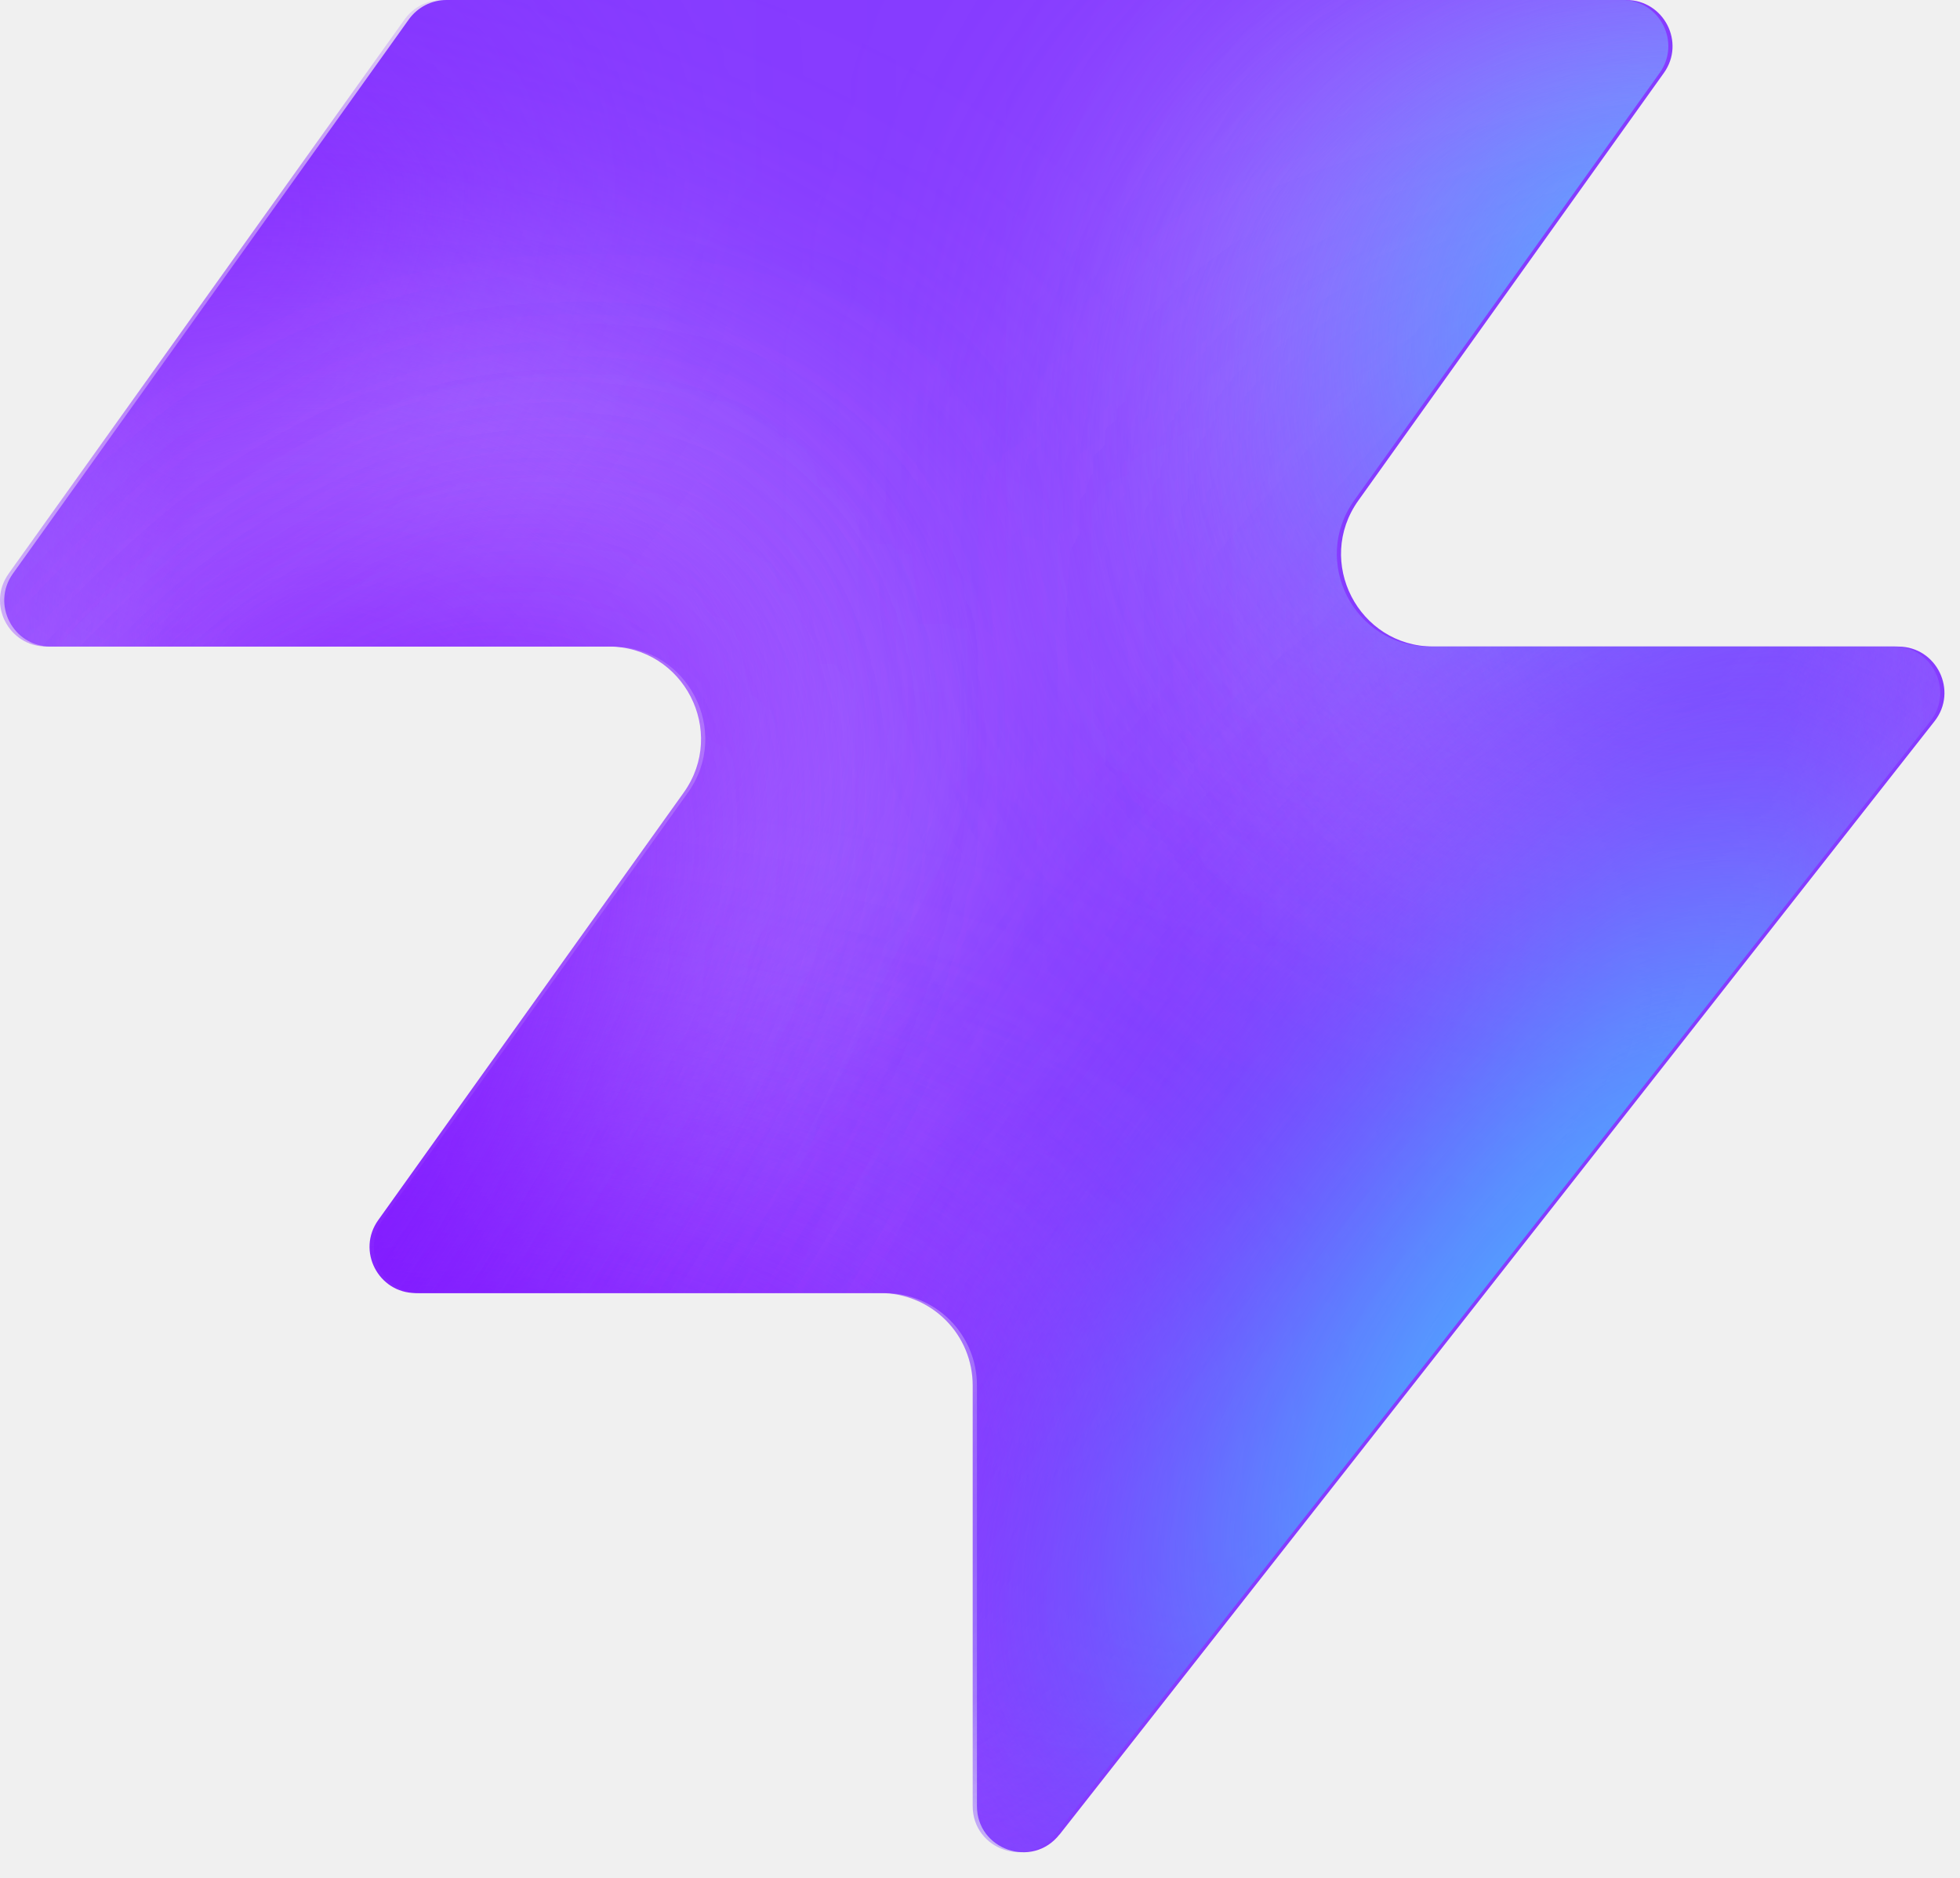
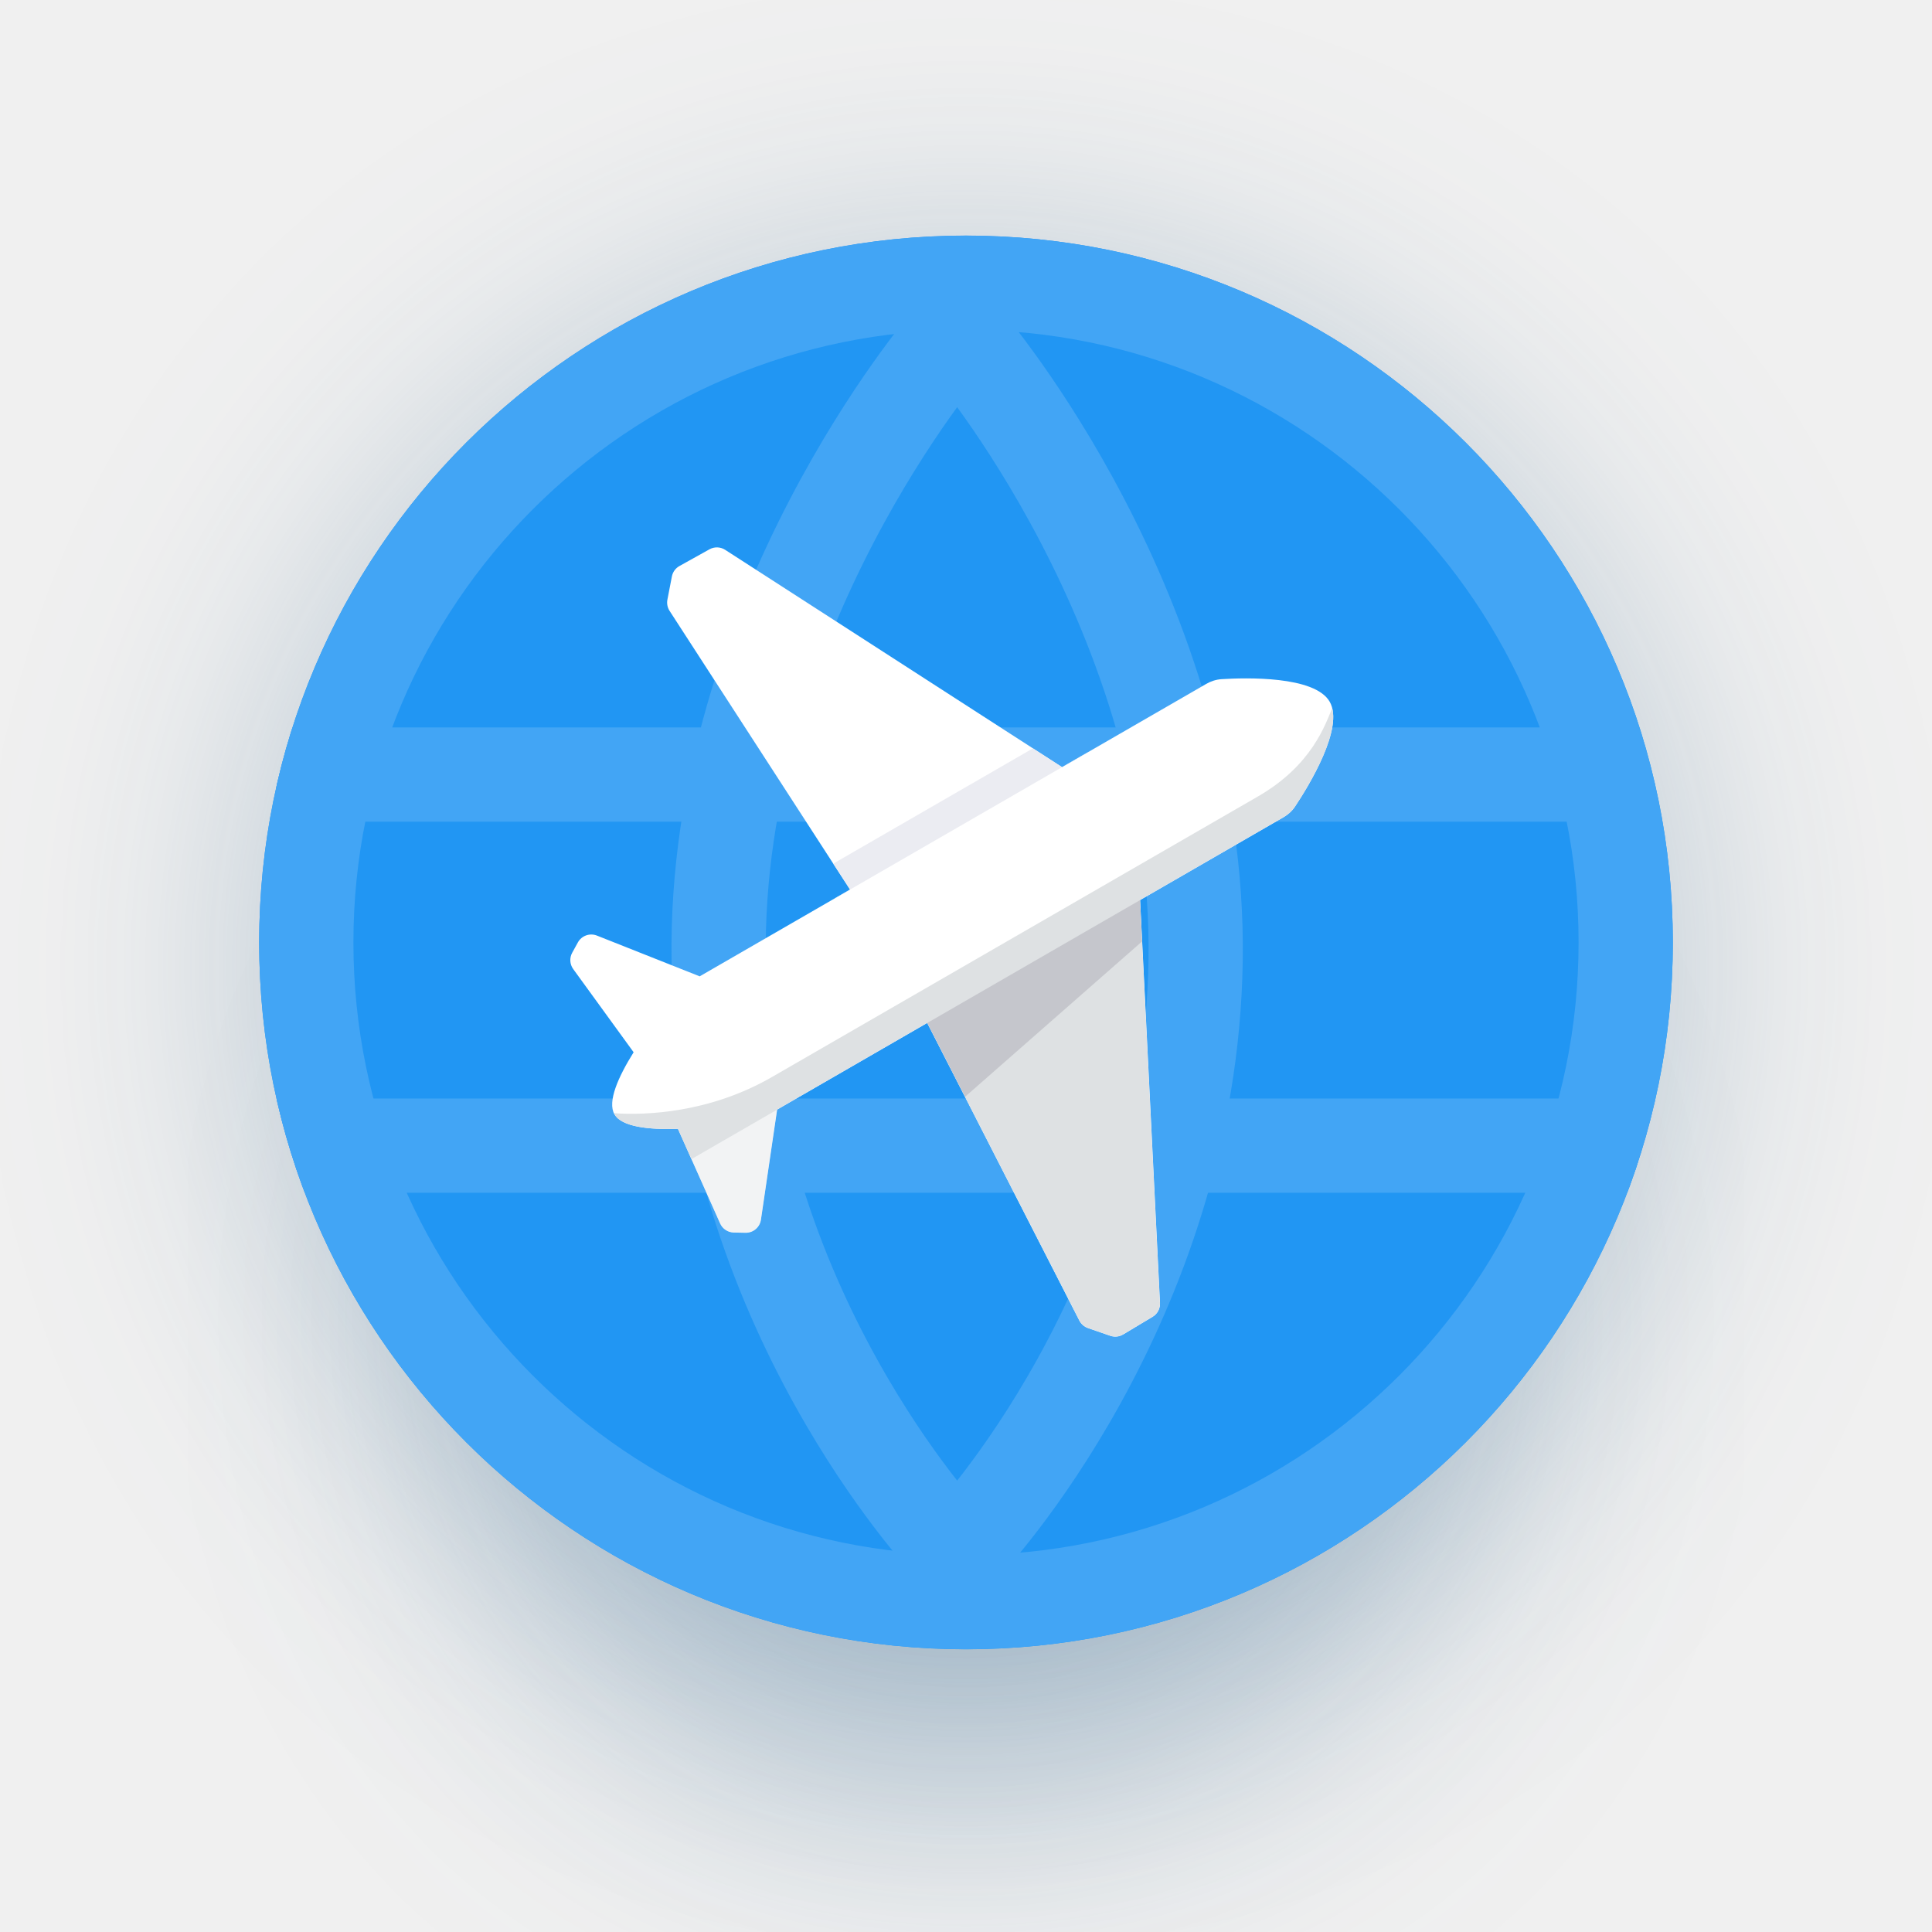
- <svg xmlns="http://www.w3.org/2000/svg" width="48" height="46" fill="none" viewBox="0 0 48 46">
-   <path fill="#863bff" d="M25.946 44.938c-.664.845-2.021.375-2.021-.698V33.937a2.26 2.26 0 0 0-2.262-2.262H10.287c-.92 0-1.456-1.04-.92-1.788l7.48-10.471c1.07-1.497 0-3.578-1.842-3.578H1.237c-.92 0-1.456-1.04-.92-1.788L10.013.474c.214-.297.556-.474.92-.474h28.894c.92 0 1.456 1.04.92 1.788l-7.48 10.471c-1.07 1.498 0 3.579 1.842 3.579h11.377c.943 0 1.473 1.088.89 1.83L25.947 44.94z" style="fill:#863bff;fill:color(display-p3 .525 .23 1);fill-opacity:1" />
-   <mask id="a" width="48" height="46" x="0" y="0" maskUnits="userSpaceOnUse" style="mask-type:alpha">
-     <path fill="#000" d="M25.842 44.938c-.664.844-2.021.375-2.021-.698V33.937a2.26 2.26 0 0 0-2.262-2.262H10.183c-.92 0-1.456-1.04-.92-1.788l7.48-10.471c1.07-1.498 0-3.579-1.842-3.579H1.133c-.92 0-1.456-1.04-.92-1.787L9.91.473c.214-.297.556-.474.92-.474h28.894c.92 0 1.456 1.04.92 1.788l-7.48 10.471c-1.07 1.498 0 3.578 1.842 3.578h11.377c.943 0 1.473 1.088.89 1.832L25.843 44.94z" style="fill:#000;fill-opacity:1" />
+ <svg xmlns="http://www.w3.org/2000/svg" viewBox="0 0 82 82" fill="none">
+   <g filter="url(#filter0_d_1_179)">
+     <path fill-rule="evenodd" clip-rule="evenodd" d="M41 70C53.15 70 63 60.15 63 48C63 35.85 53.15 26 41 26C28.85 26 19 35.85 19 48C19 60.15 28.85 70 41 70Z" fill="black" fill-opacity="0.01" />
+   </g>
+   <g filter="url(#filter1_d_1_179)">
+     <path fill-rule="evenodd" clip-rule="evenodd" d="M41 70C57.569 70 71 56.569 71 40C71 23.431 57.569 10 41 10C24.431 10 11 23.431 11 40C11 56.569 24.431 70 41 70Z" fill="#2196F3" />
+     <path d="M41 12C56.464 12 69 24.536 69 40C69 55.464 56.464 68 41 68C25.536 68 13 55.464 13 40C13 24.536 25.536 12 41 12Z" stroke="#42A5F5" stroke-width="4" />
+   </g>
+   <mask id="mask0_1_179" style="mask-type:luminance" maskUnits="userSpaceOnUse" x="11" y="10" width="60" height="60">
+     <path fill-rule="evenodd" clip-rule="evenodd" d="M41 70C57.569 70 71 56.569 71 40C71 23.431 57.569 10 41 10C24.431 10 11 23.431 11 40C11 56.569 24.431 70 41 70Z" fill="white" />
  </mask>
-   <g mask="url(#a)">
-     <g filter="url(#b)">
-       <ellipse cx="5.508" cy="14.704" fill="#ede6ff" rx="5.508" ry="14.704" style="fill:#ede6ff;fill:color(display-p3 .927 .903 1);fill-opacity:1" transform="matrix(.00324 1 1 -.00324 -4.47 31.516)" />
-     </g>
-     <g filter="url(#c)">
-       <ellipse cx="10.399" cy="29.851" fill="#ede6ff" rx="10.399" ry="29.851" style="fill:#ede6ff;fill:color(display-p3 .927 .903 1);fill-opacity:1" transform="matrix(.00324 1 1 -.00324 -39.328 7.883)" />
-     </g>
-     <g filter="url(#d)">
-       <ellipse cx="5.508" cy="30.487" fill="#7e14ff" rx="5.508" ry="30.487" style="fill:#7e14ff;fill:color(display-p3 .492 .077 1);fill-opacity:1" transform="rotate(89.814 -25.913 -14.639)scale(1 -1)" />
-     </g>
-     <g filter="url(#e)">
-       <ellipse cx="5.508" cy="30.599" fill="#7e14ff" rx="5.508" ry="30.599" style="fill:#7e14ff;fill:color(display-p3 .492 .077 1);fill-opacity:1" transform="rotate(89.814 -32.644 -3.334)scale(1 -1)" />
-     </g>
-     <g filter="url(#f)">
-       <ellipse cx="5.508" cy="30.599" fill="#7e14ff" rx="5.508" ry="30.599" style="fill:#7e14ff;fill:color(display-p3 .492 .077 1);fill-opacity:1" transform="matrix(.00324 1 1 -.00324 -34.34 30.47)" />
-     </g>
-     <g filter="url(#g)">
-       <ellipse cx="14.072" cy="22.078" fill="#ede6ff" rx="14.072" ry="22.078" style="fill:#ede6ff;fill:color(display-p3 .927 .903 1);fill-opacity:1" transform="rotate(93.35 24.506 48.493)scale(-1 1)" />
-     </g>
-     <g filter="url(#h)">
-       <ellipse cx="3.47" cy="21.501" fill="#7e14ff" rx="3.47" ry="21.501" style="fill:#7e14ff;fill:color(display-p3 .492 .077 1);fill-opacity:1" transform="rotate(89.009 28.708 47.59)scale(-1 1)" />
-     </g>
-     <g filter="url(#i)">
-       <ellipse cx="3.47" cy="21.501" fill="#7e14ff" rx="3.47" ry="21.501" style="fill:#7e14ff;fill:color(display-p3 .492 .077 1);fill-opacity:1" transform="rotate(89.009 28.708 47.59)scale(-1 1)" />
-     </g>
-     <g filter="url(#j)">
-       <ellipse cx=".387" cy="8.972" fill="#7e14ff" rx="4.407" ry="29.108" style="fill:#7e14ff;fill:color(display-p3 .492 .077 1);fill-opacity:1" transform="rotate(39.51 .387 8.972)" />
-     </g>
-     <g filter="url(#k)">
-       <ellipse cx="47.523" cy="-6.092" fill="#7e14ff" rx="4.407" ry="29.108" style="fill:#7e14ff;fill:color(display-p3 .492 .077 1);fill-opacity:1" transform="rotate(37.892 47.523 -6.092)" />
-     </g>
-     <g filter="url(#l)">
-       <ellipse cx="41.412" cy="6.333" fill="#47bfff" rx="5.971" ry="9.665" style="fill:#47bfff;fill:color(display-p3 .28 .748 1);fill-opacity:1" transform="rotate(37.892 41.412 6.333)" />
-     </g>
-     <g filter="url(#m)">
-       <ellipse cx="-1.879" cy="38.332" fill="#7e14ff" rx="4.407" ry="29.108" style="fill:#7e14ff;fill:color(display-p3 .492 .077 1);fill-opacity:1" transform="rotate(37.892 -1.88 38.332)" />
-     </g>
-     <g filter="url(#n)">
-       <ellipse cx="-1.879" cy="38.332" fill="#7e14ff" rx="4.407" ry="29.108" style="fill:#7e14ff;fill:color(display-p3 .492 .077 1);fill-opacity:1" transform="rotate(37.892 -1.88 38.332)" />
-     </g>
-     <g filter="url(#o)">
-       <ellipse cx="35.651" cy="29.907" fill="#7e14ff" rx="4.407" ry="29.108" style="fill:#7e14ff;fill:color(display-p3 .492 .077 1);fill-opacity:1" transform="rotate(37.892 35.651 29.907)" />
-     </g>
-     <g filter="url(#p)">
-       <ellipse cx="38.418" cy="32.4" fill="#47bfff" rx="5.971" ry="15.297" style="fill:#47bfff;fill:color(display-p3 .28 .748 1);fill-opacity:1" transform="rotate(37.892 38.418 32.4)" />
-     </g>
+   <g mask="url(#mask0_1_179)">
+     <path d="M13.714 32.875H67.536" stroke="#42A5F5" stroke-width="4" stroke-linecap="square" />
+     <path d="M13.714 48.625H67.536" stroke="#42A5F5" stroke-width="4" stroke-linecap="square" />
+     <path d="M40.25 14.5C40.25 14.5 30.288 26.078 30.503 40.75C30.719 55.422 40.25 65.5 40.25 65.5" stroke="#42A5F5" stroke-width="4" stroke-linecap="round" stroke-linejoin="round" />
+     <path d="M41 14.5C41 14.5 50.962 26.078 50.746 40.75C50.531 55.422 41 65.5 41 65.5" stroke="#42A5F5" stroke-width="4" stroke-linecap="round" stroke-linejoin="round" />
+   </g>
+   <path fill-rule="evenodd" clip-rule="evenodd" d="M51.195 29.028C51.395 28.912 51.615 28.841 51.846 28.826C52.862 28.762 55.798 28.678 56.435 29.781C57.072 30.884 55.53 33.384 54.966 34.231C54.838 34.423 54.666 34.578 54.466 34.694L48.39 38.202L49.234 55.302C49.246 55.541 49.125 55.768 48.919 55.891L47.67 56.639C47.505 56.738 47.306 56.759 47.124 56.696L46.178 56.369C46.019 56.314 45.888 56.2 45.811 56.051L39.353 43.419L32.984 47.096L32.297 51.768C32.25 52.091 31.969 52.329 31.643 52.323L31.145 52.313C30.893 52.308 30.666 52.158 30.564 51.928L28.774 47.912C27.544 47.952 26.389 47.831 26.079 47.294C25.77 46.758 26.243 45.702 26.893 44.661L24.329 41.13C24.181 40.926 24.165 40.655 24.287 40.435L24.527 39.999C24.685 39.713 25.031 39.589 25.335 39.709L29.697 41.439L36.078 37.755L28.419 25.927C28.328 25.786 28.295 25.615 28.327 25.45L28.517 24.467C28.553 24.279 28.671 24.116 28.839 24.023L30.111 23.315C30.321 23.198 30.578 23.207 30.779 23.337L45.077 32.56L51.195 29.028Z" fill="white" />
+   <mask id="mask1_1_179" style="mask-type:luminance" maskUnits="userSpaceOnUse" x="24" y="23" width="33" height="34">
+     <path fill-rule="evenodd" clip-rule="evenodd" d="M51.195 29.028C51.395 28.912 51.615 28.841 51.846 28.826C52.862 28.762 55.798 28.678 56.435 29.781C57.072 30.884 55.53 33.384 54.966 34.231C54.838 34.423 54.666 34.578 54.466 34.694L48.39 38.202L49.234 55.302C49.246 55.541 49.125 55.768 48.919 55.891L47.67 56.639C47.505 56.738 47.306 56.759 47.124 56.696L46.178 56.369C46.019 56.314 45.888 56.2 45.811 56.051L39.353 43.419L32.984 47.096L32.297 51.768C32.25 52.091 31.969 52.329 31.643 52.323L31.145 52.313C30.893 52.308 30.666 52.158 30.564 51.928L28.774 47.912C27.544 47.952 26.389 47.831 26.079 47.294C25.77 46.758 26.243 45.702 26.893 44.661L24.329 41.13C24.181 40.926 24.165 40.655 24.287 40.435L24.527 39.999C24.685 39.713 25.031 39.589 25.335 39.709L29.697 41.439L36.078 37.755L28.419 25.927C28.328 25.786 28.295 25.615 28.327 25.45L28.517 24.467C28.553 24.279 28.671 24.116 28.839 24.023L30.111 23.315C30.321 23.198 30.578 23.207 30.779 23.337L45.077 32.56L51.195 29.028Z" fill="white" />
+   </mask>
+   <g mask="url(#mask1_1_179)">
+     <rect x="45.536" y="30.784" width="1.309" height="12.408" transform="rotate(60 45.536 30.7839)" fill="#EBECF2" />
+     <path fill-rule="evenodd" clip-rule="evenodd" d="M48.919 55.891C49.125 55.768 49.246 55.541 49.234 55.302L48.363 37.643L39.126 42.975L45.811 56.051C45.888 56.2 46.019 56.314 46.178 56.369L47.124 56.696C47.306 56.759 47.505 56.738 47.67 56.639L48.919 55.891Z" fill="#DEE1E3" />
+     <path opacity="0.4" fill-rule="evenodd" clip-rule="evenodd" d="M28.837 47.801L28.748 47.853L30.564 51.928C30.666 52.158 30.893 52.308 31.145 52.313L31.643 52.323C31.969 52.329 32.25 52.091 32.297 51.768L33.023 46.833L32.56 47.101C32.417 47.183 32.263 47.245 32.101 47.281C31.551 47.404 30.155 47.695 28.837 47.801Z" fill="#DEE1E3" />
+     <path fill-rule="evenodd" clip-rule="evenodd" d="M39.248 43.213L48.378 37.943L48.477 39.954L40.956 46.554L39.248 43.213Z" fill="#C5C6CC" />
+     <path fill-rule="evenodd" clip-rule="evenodd" d="M57.482 32.952L27.691 50.152C27.691 50.152 26.812 48.564 26.079 47.294C26.07 47.279 26.062 47.263 26.054 47.247C27.406 47.345 30.127 47.235 32.766 45.711L53.391 33.804C55.682 32.481 56.243 30.767 56.553 30.031C57.031 31.316 57.482 32.952 57.482 32.952Z" fill="#DEE1E3" />
  </g>
  <defs>
-     <filter id="b" width="60.045" height="41.654" x="-19.77" y="16.149" color-interpolation-filters="sRGB" filterUnits="userSpaceOnUse">
+     <filter id="filter0_d_1_179" x="8" y="23" width="66" height="66" filterUnits="userSpaceOnUse" color-interpolation-filters="sRGB">
      <feFlood flood-opacity="0" result="BackgroundImageFix" />
-       <feBlend in="SourceGraphic" in2="BackgroundImageFix" result="shape" />
-       <feGaussianBlur result="effect1_foregroundBlur_2002_17158" stdDeviation="7.659" />
+       <feColorMatrix in="SourceAlpha" type="matrix" values="0 0 0 0 0 0 0 0 0 0 0 0 0 0 0 0 0 0 127 0" result="hardAlpha" />
+       <feOffset dy="8" />
+       <feGaussianBlur stdDeviation="5.5" />
+       <feColorMatrix type="matrix" values="0 0 0 0 0.216 0 0 0 0 0.408 0 0 0 0 0.557 0 0 0 0.25 0" />
+       <feBlend mode="normal" in2="BackgroundImageFix" result="effect1_dropShadow_1_179" />
+       <feBlend mode="normal" in="SourceGraphic" in2="effect1_dropShadow_1_179" result="shape" />
    </filter>
-     <filter id="c" width="90.34" height="51.437" x="-54.613" y="-7.533" color-interpolation-filters="sRGB" filterUnits="userSpaceOnUse">
+     <filter id="filter1_d_1_179" x="0" y="0" width="82" height="82" filterUnits="userSpaceOnUse" color-interpolation-filters="sRGB">
      <feFlood flood-opacity="0" result="BackgroundImageFix" />
-       <feBlend in="SourceGraphic" in2="BackgroundImageFix" result="shape" />
-       <feGaussianBlur result="effect1_foregroundBlur_2002_17158" stdDeviation="7.659" />
-     </filter>
-     <filter id="d" width="79.355" height="29.4" x="-49.64" y="2.03" color-interpolation-filters="sRGB" filterUnits="userSpaceOnUse">
-       <feFlood flood-opacity="0" result="BackgroundImageFix" />
-       <feBlend in="SourceGraphic" in2="BackgroundImageFix" result="shape" />
-       <feGaussianBlur result="effect1_foregroundBlur_2002_17158" stdDeviation="4.596" />
-     </filter>
-     <filter id="e" width="79.579" height="29.4" x="-45.045" y="20.029" color-interpolation-filters="sRGB" filterUnits="userSpaceOnUse">
-       <feFlood flood-opacity="0" result="BackgroundImageFix" />
-       <feBlend in="SourceGraphic" in2="BackgroundImageFix" result="shape" />
-       <feGaussianBlur result="effect1_foregroundBlur_2002_17158" stdDeviation="4.596" />
-     </filter>
-     <filter id="f" width="79.579" height="29.4" x="-43.513" y="21.178" color-interpolation-filters="sRGB" filterUnits="userSpaceOnUse">
-       <feFlood flood-opacity="0" result="BackgroundImageFix" />
-       <feBlend in="SourceGraphic" in2="BackgroundImageFix" result="shape" />
-       <feGaussianBlur result="effect1_foregroundBlur_2002_17158" stdDeviation="4.596" />
-     </filter>
-     <filter id="g" width="74.749" height="58.852" x="15.756" y="-17.901" color-interpolation-filters="sRGB" filterUnits="userSpaceOnUse">
-       <feFlood flood-opacity="0" result="BackgroundImageFix" />
-       <feBlend in="SourceGraphic" in2="BackgroundImageFix" result="shape" />
-       <feGaussianBlur result="effect1_foregroundBlur_2002_17158" stdDeviation="7.659" />
-     </filter>
-     <filter id="h" width="61.377" height="25.362" x="23.548" y="2.284" color-interpolation-filters="sRGB" filterUnits="userSpaceOnUse">
-       <feFlood flood-opacity="0" result="BackgroundImageFix" />
-       <feBlend in="SourceGraphic" in2="BackgroundImageFix" result="shape" />
-       <feGaussianBlur result="effect1_foregroundBlur_2002_17158" stdDeviation="4.596" />
-     </filter>
-     <filter id="i" width="61.377" height="25.362" x="23.548" y="2.284" color-interpolation-filters="sRGB" filterUnits="userSpaceOnUse">
-       <feFlood flood-opacity="0" result="BackgroundImageFix" />
-       <feBlend in="SourceGraphic" in2="BackgroundImageFix" result="shape" />
-       <feGaussianBlur result="effect1_foregroundBlur_2002_17158" stdDeviation="4.596" />
-     </filter>
-     <filter id="j" width="56.045" height="63.649" x="-27.636" y="-22.853" color-interpolation-filters="sRGB" filterUnits="userSpaceOnUse">
-       <feFlood flood-opacity="0" result="BackgroundImageFix" />
-       <feBlend in="SourceGraphic" in2="BackgroundImageFix" result="shape" />
-       <feGaussianBlur result="effect1_foregroundBlur_2002_17158" stdDeviation="4.596" />
-     </filter>
-     <filter id="k" width="54.814" height="64.646" x="20.116" y="-38.415" color-interpolation-filters="sRGB" filterUnits="userSpaceOnUse">
-       <feFlood flood-opacity="0" result="BackgroundImageFix" />
-       <feBlend in="SourceGraphic" in2="BackgroundImageFix" result="shape" />
-       <feGaussianBlur result="effect1_foregroundBlur_2002_17158" stdDeviation="4.596" />
-     </filter>
-     <filter id="l" width="33.541" height="35.313" x="24.641" y="-11.323" color-interpolation-filters="sRGB" filterUnits="userSpaceOnUse">
-       <feFlood flood-opacity="0" result="BackgroundImageFix" />
-       <feBlend in="SourceGraphic" in2="BackgroundImageFix" result="shape" />
-       <feGaussianBlur result="effect1_foregroundBlur_2002_17158" stdDeviation="4.596" />
-     </filter>
-     <filter id="m" width="54.814" height="64.646" x="-29.286" y="6.009" color-interpolation-filters="sRGB" filterUnits="userSpaceOnUse">
-       <feFlood flood-opacity="0" result="BackgroundImageFix" />
-       <feBlend in="SourceGraphic" in2="BackgroundImageFix" result="shape" />
-       <feGaussianBlur result="effect1_foregroundBlur_2002_17158" stdDeviation="4.596" />
-     </filter>
-     <filter id="n" width="54.814" height="64.646" x="-29.286" y="6.009" color-interpolation-filters="sRGB" filterUnits="userSpaceOnUse">
-       <feFlood flood-opacity="0" result="BackgroundImageFix" />
-       <feBlend in="SourceGraphic" in2="BackgroundImageFix" result="shape" />
-       <feGaussianBlur result="effect1_foregroundBlur_2002_17158" stdDeviation="4.596" />
-     </filter>
-     <filter id="o" width="54.814" height="64.646" x="8.244" y="-2.416" color-interpolation-filters="sRGB" filterUnits="userSpaceOnUse">
-       <feFlood flood-opacity="0" result="BackgroundImageFix" />
-       <feBlend in="SourceGraphic" in2="BackgroundImageFix" result="shape" />
-       <feGaussianBlur result="effect1_foregroundBlur_2002_17158" stdDeviation="4.596" />
-     </filter>
-     <filter id="p" width="39.409" height="43.623" x="18.713" y="10.588" color-interpolation-filters="sRGB" filterUnits="userSpaceOnUse">
-       <feFlood flood-opacity="0" result="BackgroundImageFix" />
-       <feBlend in="SourceGraphic" in2="BackgroundImageFix" result="shape" />
-       <feGaussianBlur result="effect1_foregroundBlur_2002_17158" stdDeviation="4.596" />
+       <feColorMatrix in="SourceAlpha" type="matrix" values="0 0 0 0 0 0 0 0 0 0 0 0 0 0 0 0 0 0 127 0" result="hardAlpha" />
+       <feOffset dy="1" />
+       <feGaussianBlur stdDeviation="5.5" />
+       <feColorMatrix type="matrix" values="0 0 0 0 0.216 0 0 0 0 0.408 0 0 0 0 0.557 0 0 0 0.3 0" />
+       <feBlend mode="normal" in2="BackgroundImageFix" result="effect1_dropShadow_1_179" />
+       <feBlend mode="normal" in="SourceGraphic" in2="effect1_dropShadow_1_179" result="shape" />
    </filter>
  </defs>
</svg>
